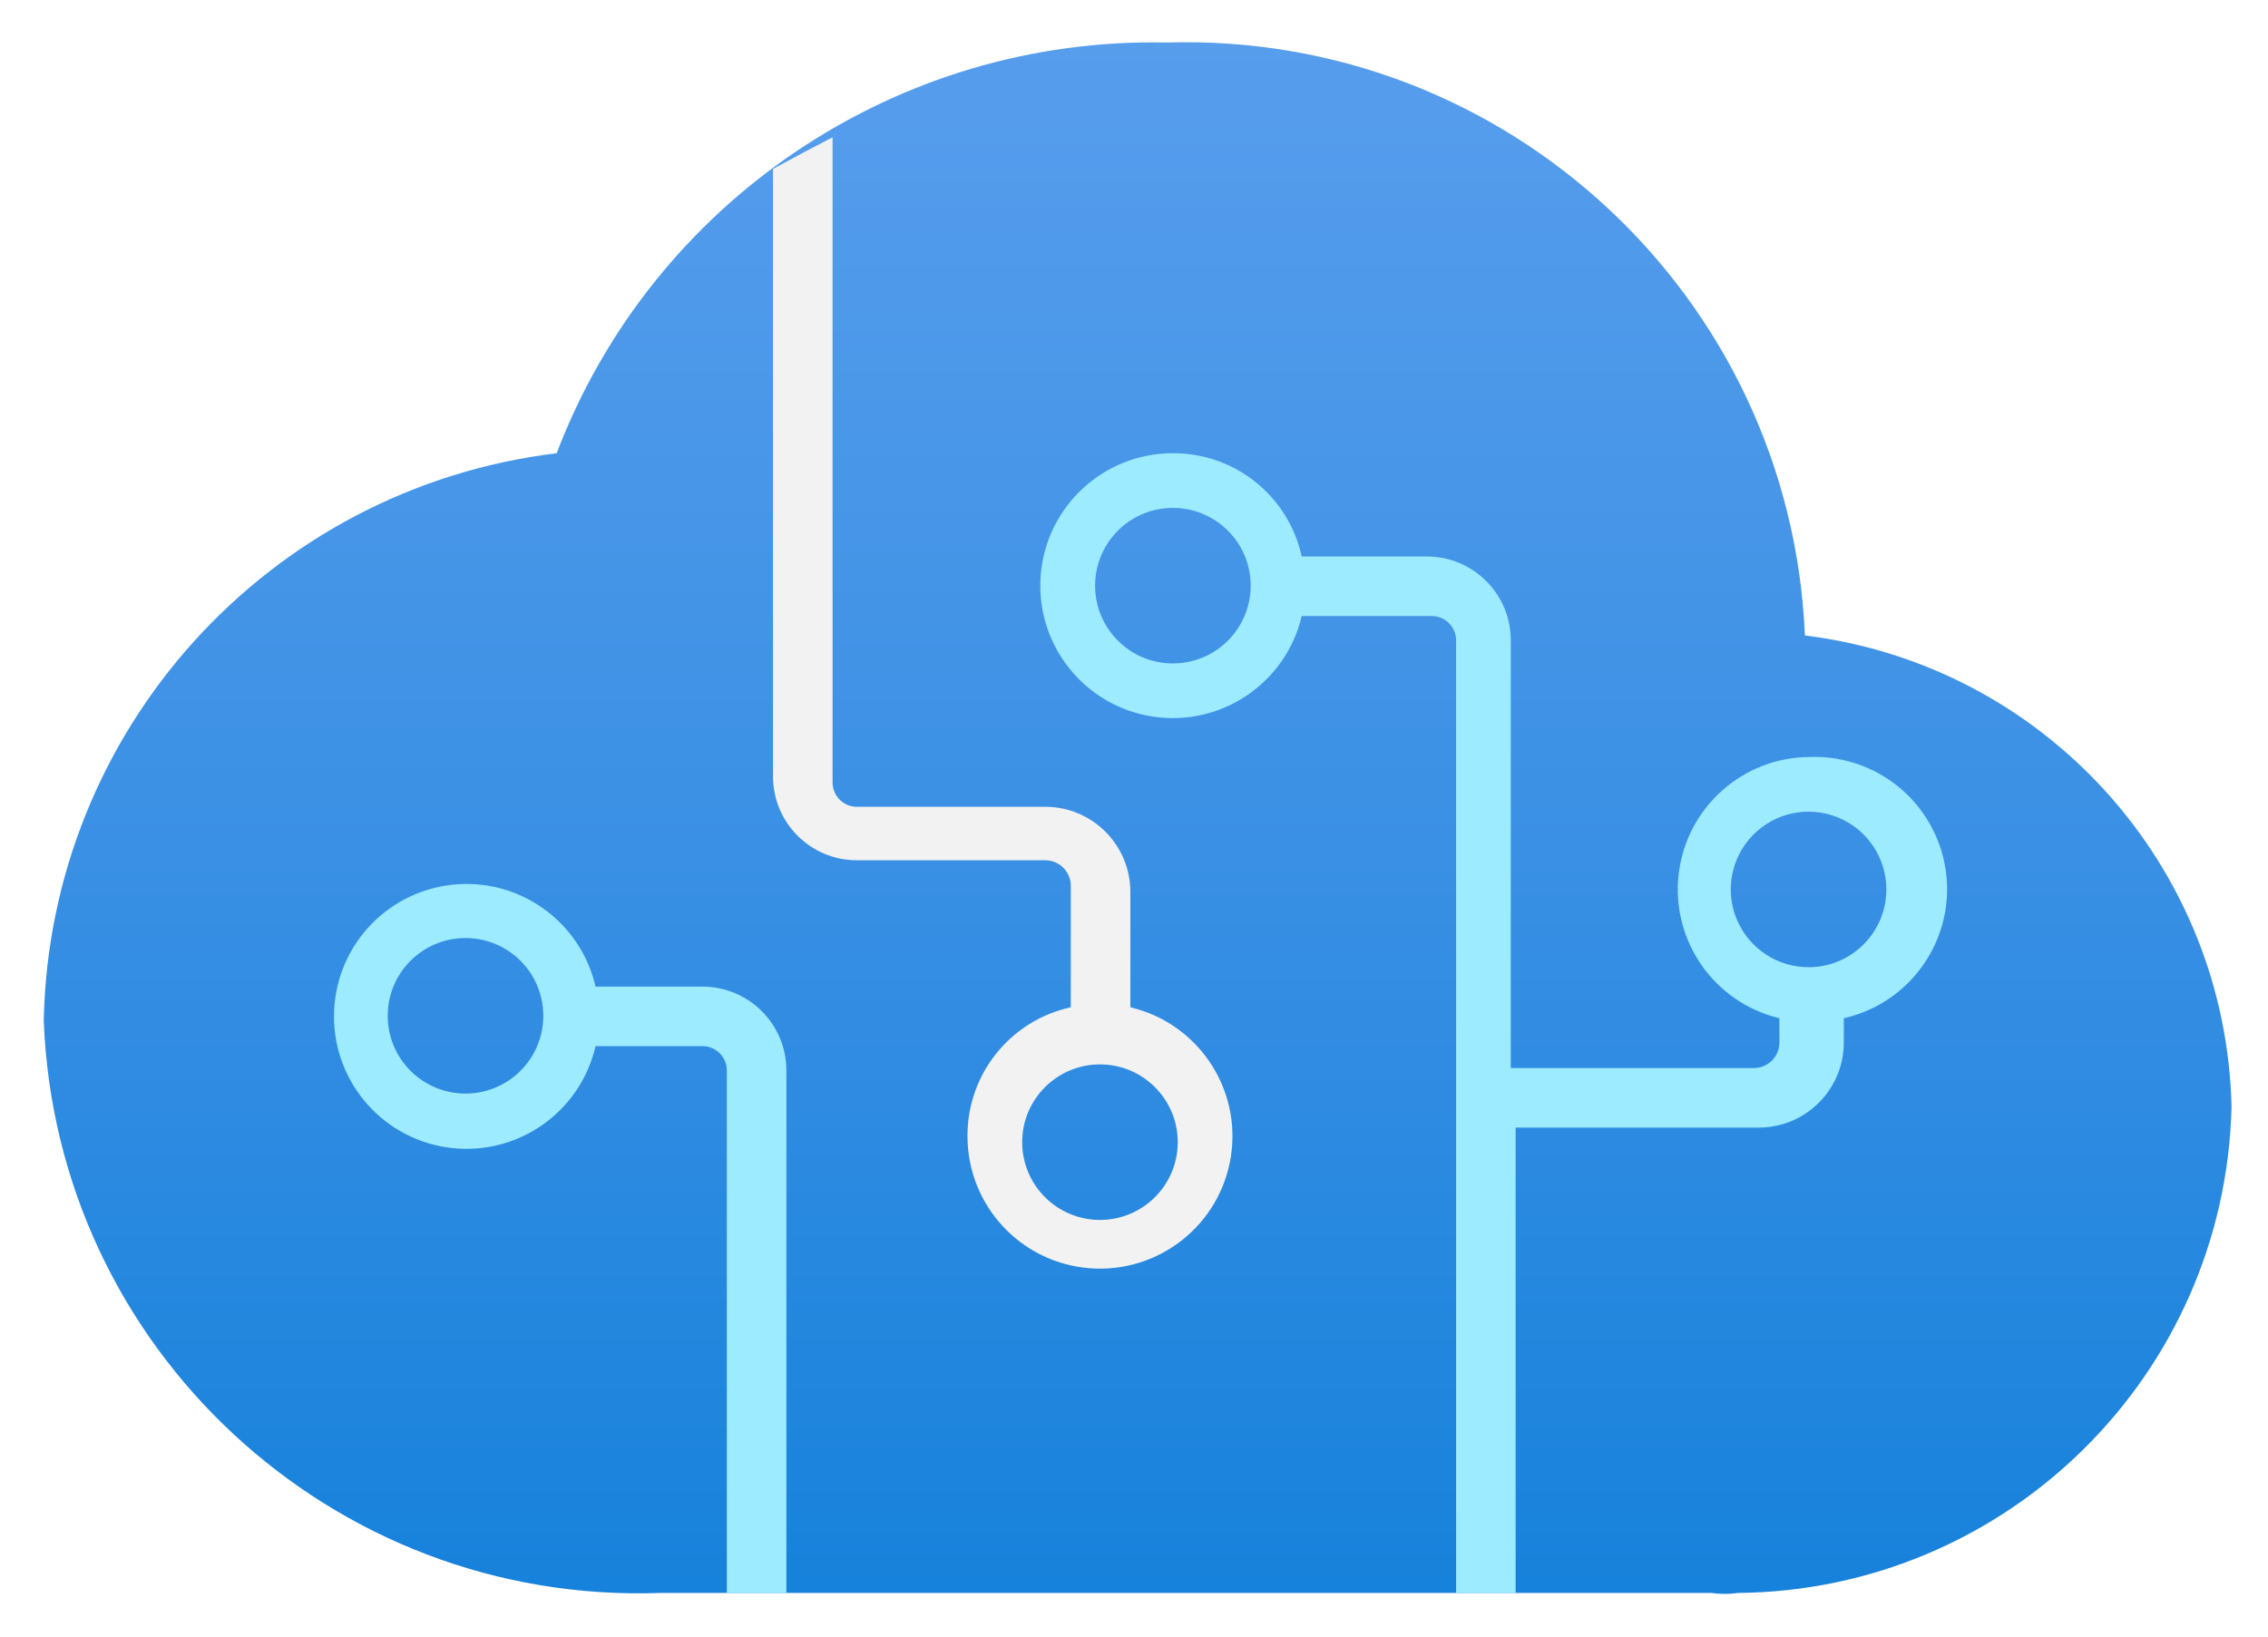
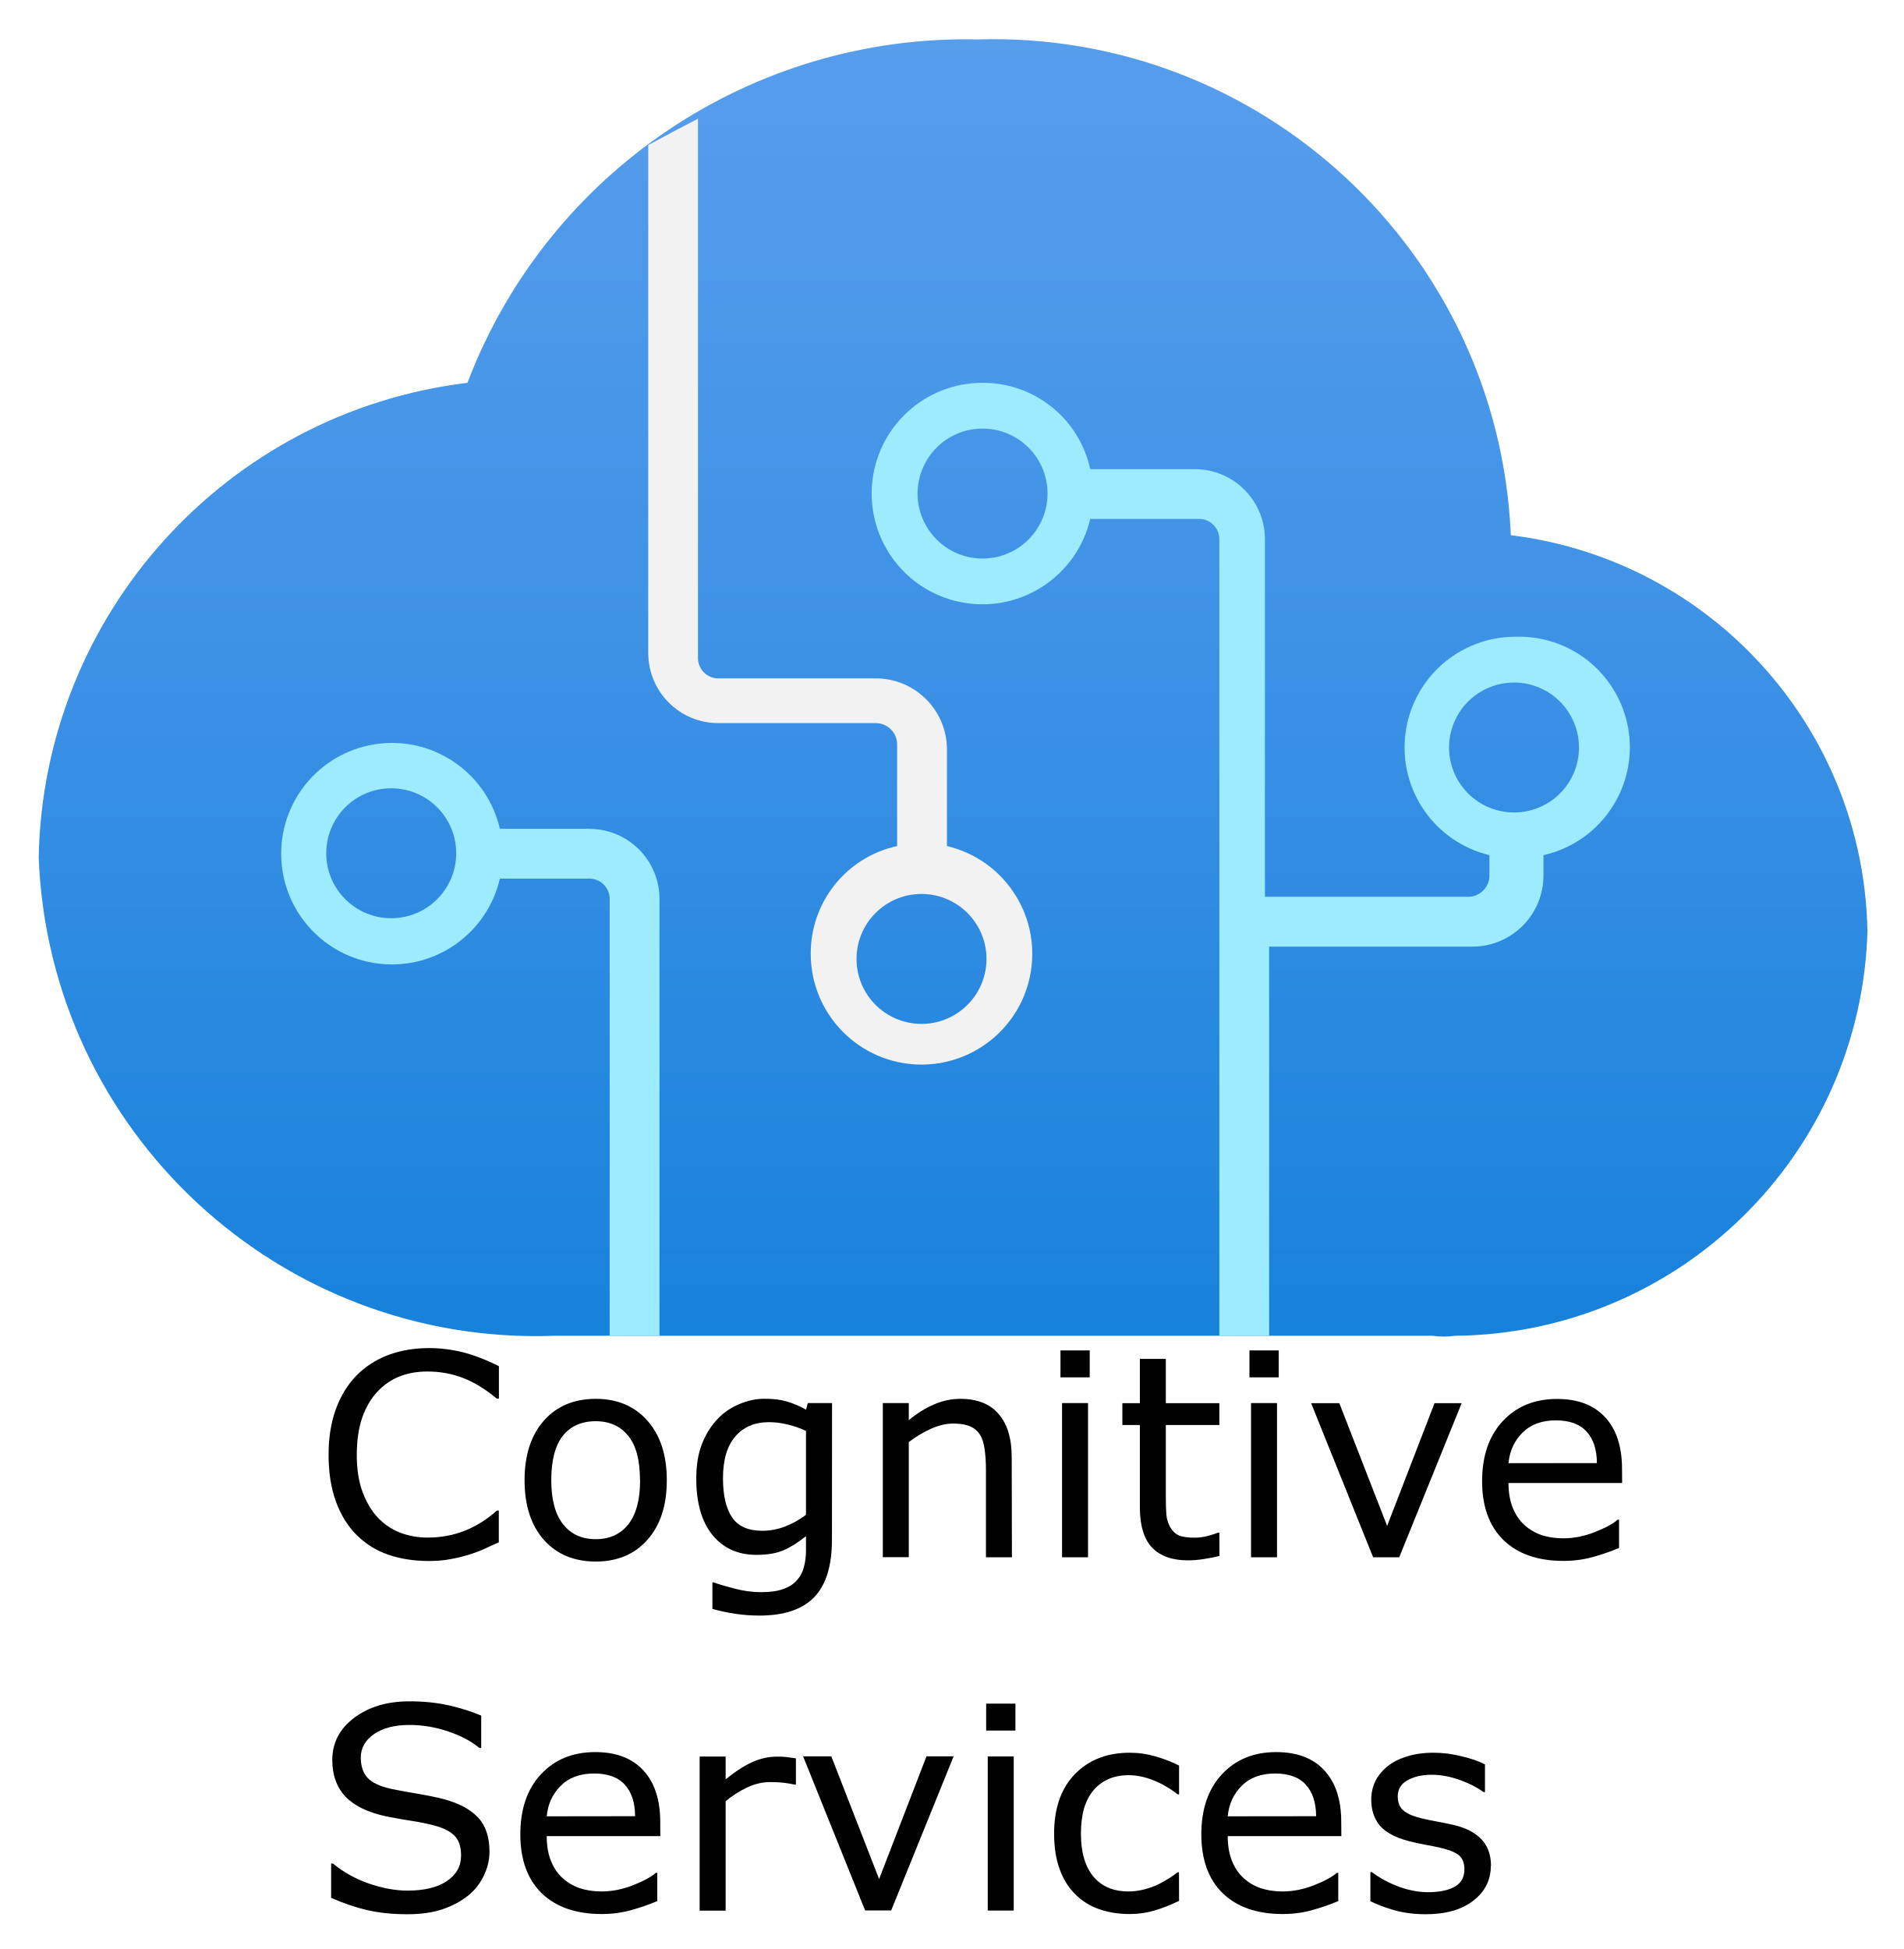
- <svg xmlns="http://www.w3.org/2000/svg" role="img" viewBox="-0.36 2.27 18.66 13.47">
+ <svg xmlns="http://www.w3.org/2000/svg" role="img" viewBox="0.08 -0.23 17.96 18.39">
  <defs>
-     <linearGradient id="a" x1="9" x2="9" y1="19.13" y2="-.29" gradientUnits="userSpaceOnUse">
+     <linearGradient id="a" x1="9" x2="9" y1="19.13" y2="-.29" gradientTransform="translate(.445 -2.37) scale(.95854)" gradientUnits="userSpaceOnUse">
      <stop offset="0" stop-color="#0078d4" />
      <stop offset=".16" stop-color="#1380da" />
      <stop offset=".53" stop-color="#3c91e5" />
      <stop offset=".82" stop-color="#559cec" />
      <stop offset="1" stop-color="#5ea0ef" />
    </linearGradient>
  </defs>
-   <path fill="url(#a)" d="M18 11.38a4 4 0 0 0-3.51-3.88 5.1 5.1 0 0 0-5.25-4.88A5.25 5.25 0 0 0 4.22 6 4.8 4.8 0 0 0 0 10.67a4.9 4.9 0 0 0 5.07 4.71h8.65a.78.78 0 0 0 .22 0 4.1 4.1 0 0 0 4.06-4z" />
-   <path fill="#9cebff" d="M5.42 10.39h-.88a1.09 1.09 0 1 0 0 .49h.88a.2.2 0 0 1 .2.2v4.3h.49v-4.3a.69.69 0 0 0-.69-.69zm-1.95.88a.64.64 0 1 1 .64-.64.64.64 0 0 1-.64.64z" />
-   <path fill="#f2f2f2" d="M8.94 10.61v-1a.7.7 0 0 0-.7-.7H6.69a.2.2 0 0 1-.2-.2V3.4l-.23.12-.26.14v5a.69.69 0 0 0 .69.69h1.55a.21.21 0 0 1 .21.21v1a1.08 1.08 0 0 0-.85 1.06 1.09 1.09 0 1 0 1.34-1.06zm-.25 1.7a.64.64 0 1 1 .64-.64.64.64 0 0 1-.64.64z" />
-   <path fill="#9cebff" d="M14.53 8.5a1.09 1.09 0 0 0-.25 2.15v.2a.21.21 0 0 1-.21.21h-2V7.54a.69.69 0 0 0-.69-.69h-1.03A1.08 1.08 0 0 0 9.29 6a1.09 1.09 0 1 0 1.06 1.34h1.07a.2.2 0 0 1 .2.2v7.84h.49v-3.83h2a.7.7 0 0 0 .7-.7v-.2a1.09 1.09 0 0 0 .85-1.06 1.09 1.09 0 0 0-1.13-1.09zm-5.24-.77a.64.64 0 1 1 .64-.64.64.64 0 0 1-.64.64zm5.24 2.5a.64.64 0 1 1 .63-.64.64.64 0 0 1-.63.64z" />
+   <path fill="url(#a)" d="M17.698 8.539a3.834 3.834 0 0 0-3.364-3.719A4.889 4.889 0 0 0 9.302.142a5.032 5.032 0 0 0-4.812 3.24A4.601 4.601 0 0 0 .445 7.859a4.697 4.697 0 0 0 4.86 4.515h8.291a.748.748 0 0 0 .211 0 3.93 3.93 0 0 0 3.892-3.834z" />
+   <path fill="#9cebff" d="M5.64 7.59h-.844a1.045 1.045 0 1 0 0 .47H5.64a.192.192 0 0 1 .192.192v4.122h.47V8.252a.661.661 0 0 0-.661-.661zm-1.869.844a.613.613 0 1 1 .613-.613.613.613 0 0 1-.613.613z" />
+   <path fill="#f2f2f2" d="M9.014 7.801v-.959a.671.671 0 0 0-.671-.671H6.857a.192.192 0 0 1-.192-.192V.89l-.22.115-.249.134v4.793a.661.661 0 0 0 .661.661H8.343a.201.201 0 0 1 .201.201v.959a1.035 1.035 0 0 0-.815 1.016A1.045 1.045 0 1 0 9.014 7.753zm-.24 1.63a.613.613 0 1 1 .613-.613.613.613 0 0 1-.613.613z" />
+   <path fill="#9cebff" d="M14.372 5.778a1.045 1.045 0 0 0-.24 2.061v.192a.201.201 0 0 1-.201.201h-1.917V4.858a.661.661 0 0 0-.661-.661h-.987a1.035 1.035 0 0 0-1.016-.815 1.045 1.045 0 1 0 1.016 1.284h1.026a.192.192 0 0 1 .192.192v7.515h.47V8.702h1.917a.671.671 0 0 0 .671-.671v-.192a1.045 1.045 0 0 0 .815-1.016 1.045 1.045 0 0 0-1.083-1.045zM9.35 5.04a.613.613 0 1 1 .613-.613.613.613 0 0 1-.613.613zm5.023 2.396a.613.613 0 1 1 .604-.613.613.613 0 0 1-.604.613z" />
+   <path d="M4.786 14.323q-.072.031-.13.059-.057.027-.151.057-.079.025-.173.042-.092.018-.204.018-.211 0-.384-.059-.172-.06-.299-.186-.125-.124-.195-.314-.07-.191-.07-.444 0-.24.068-.428t.195-.319q.124-.126.298-.193.176-.066.389-.066.156 0 .311.038.156.038.346.133v.306h-.02q-.16-.134-.318-.195-.158-.061-.337-.061-.147 0-.266.048-.117.047-.21.147-.09.098-.141.247-.049.148-.049.344 0 .204.055.352.056.147.143.24.091.096.212.143.122.046.258.046.186 0 .349-.064t.305-.191h.018zm1.585-.586q0 .355-.182.561-.182.206-.488.206-.309 0-.491-.206-.181-.206-.181-.561 0-.355.181-.561.182-.207.491-.207.306 0 .488.207.182.206.182.561zm-.253 0q0-.283-.111-.419-.111-.138-.307-.138-.199 0-.31.138-.109.137-.109.419 0 .273.111.415.111.141.309.141.195 0 .306-.139.112-.141.112-.417zm1.811.561q0 .37-.168.543-.168.173-.517.173-.116 0-.227-.017-.109-.016-.216-.046v-.25h.013q.06.023.19.057.13.035.26.035.125 0 .207-.03.082-.03.128-.083.046-.051.065-.122.02-.072.02-.16v-.133q-.111.089-.212.133-.1.043-.257.043-.26 0-.414-.188-.152-.189-.152-.531 0-.188.052-.323.053-.137.145-.236.085-.092.206-.143.121-.052.241-.052.126 0 .211.026.086.025.181.077l.016-.062h.229zm-.245-.234v-.793q-.098-.044-.182-.062-.083-.02-.167-.02-.202 0-.318.135-.116.135-.116.393 0 .245.086.371.086.126.285.126.107 0 .214-.04.108-.042.198-.111zm1.943.4h-.245v-.828q0-.1-.012-.188-.012-.089-.043-.138-.033-.055-.094-.081-.061-.027-.159-.027-.1 0-.21.049-.109.049-.21.126v1.086h-.245v-1.454h.245v.161q.115-.095.237-.148.122-.053.251-.053.236 0 .359.142.124.142.124.409zm.734-1.698h-.276v-.254h.276zm-.016 1.698h-.245V13.009h.245zm1.24-.013q-.069.018-.151.03-.081.012-.145.012-.223 0-.339-.12-.116-.12-.116-.384v-.773h-.165v-.206h.165v-.418h.245v.418h.505v.206h-.505v.663q0 .115.005.18.005.064.036.12.029.052.078.077.051.023.154.023.06 0 .125-.017.065-.018.094-.03h.013zm.559-1.685h-.276v-.254h.276zm-.016 1.698h-.245V13.009h.245zm1.742-1.454l-.589 1.454h-.246l-.585-1.454h.266l.451 1.158.447-1.158zm1.514.753h-1.072q0 .134.04.234.04.099.111.163.068.062.16.094.094.031.206.031.148 0 .298-.059.151-.06.215-.117h.013v.267q-.124.052-.253.087-.129.035-.271.035-.362 0-.565-.195-.203-.197-.203-.557 0-.357.194-.566.195-.21.513-.21.294 0 .453.172.16.172.16.488zm-.238-.188q-.001-.193-.098-.298-.095-.105-.29-.105-.197 0-.314.116-.116.116-.132.288zM4.698 17.243q0 .113-.053.224-.052.111-.147.188-.104.083-.243.13-.138.047-.333.047-.21 0-.378-.039-.167-.039-.34-.116v-.323h.018q.147.122.34.189.193.066.362.066.24 0 .372-.09.134-.09.134-.24 0-.129-.064-.19-.062-.061-.191-.095-.098-.026-.212-.043-.113-.017-.241-.043-.258-.055-.383-.186-.124-.133-.124-.345 0-.243.206-.398.206-.156.522-.156.204 0 .375.039t.302.096v.305h-.018q-.111-.094-.292-.155-.18-.062-.368-.062-.207 0-.333.086-.125.086-.125.221 0 .121.062.19.062.069.22.105.083.018.237.044.154.026.26.053.216.057.326.173.109.116.109.324zm1.612-.148H5.238q0 .134.04.234.04.099.111.163.068.062.16.094.094.031.206.031.148 0 .298-.059.151-.06.215-.117h.013v.267q-.124.052-.253.087t-.271.035q-.362 0-.565-.195-.203-.197-.203-.557 0-.357.194-.566.195-.21.513-.21.294 0 .453.172.16.172.16.488zm-.238-.188q-.001-.193-.098-.298-.095-.105-.29-.105-.197 0-.314.116-.116.116-.132.288zm1.517-.298h-.013q-.055-.013-.107-.018-.051-.006-.121-.006-.113 0-.219.051-.105.049-.203.129v1.033h-.245v-1.454h.245v.215q.146-.117.257-.165.112-.049.228-.049.064 0 .092.004.029.003.086.012zm1.488-.267l-.589 1.454h-.246l-.585-1.454h.266l.451 1.158.447-1.158zm.583-.243h-.276v-.254h.276zm-.016 1.698h-.245v-1.454h.245zm1.56-.091q-.122.059-.233.091-.109.033-.233.033-.158 0-.289-.046-.132-.047-.225-.141-.095-.094-.147-.237-.052-.143-.052-.335 0-.357.195-.56.197-.203.518-.203.125 0 .245.035.121.035.221.086v.272h-.013q-.112-.087-.232-.134-.118-.047-.232-.047-.208 0-.329.141-.12.139-.12.41 0 .263.117.405.118.141.332.141.074 0 .151-.02.077-.02.138-.051.053-.027.1-.057.047-.031.074-.053h.013zm1.531-.611h-1.072q0 .134.04.234.04.099.111.163.068.062.16.094.094.031.206.031.148 0 .298-.059.151-.06.215-.117h.013v.267q-.124.052-.253.087-.129.035-.271.035-.362 0-.565-.195-.203-.197-.203-.557 0-.357.194-.566.195-.21.513-.21.294 0 .453.172.16.172.16.488zm-.238-.188q-.001-.193-.098-.298-.095-.105-.29-.105-.197 0-.314.116-.116.116-.132.288zm1.648.47q0 .199-.165.327-.164.128-.449.128-.161 0-.297-.038-.134-.039-.225-.085v-.275h.013q.116.087.258.139.142.051.272.051.161 0 .253-.052.091-.052.091-.164 0-.086-.049-.13-.049-.044-.19-.076-.052-.012-.137-.027-.083-.016-.152-.034-.191-.051-.272-.148-.079-.099-.079-.242 0-.09.036-.169.038-.079.113-.142.073-.061.185-.096.113-.036.253-.036.13 0 .263.033.134.031.223.077v.262h-.013q-.094-.069-.228-.116-.134-.048-.263-.048-.134 0-.227.052-.092.051-.092.152 0 .09.056.135.055.046.177.074.068.016.151.031.085.016.141.029.171.039.263.134.092.096.092.255z" />
</svg>
